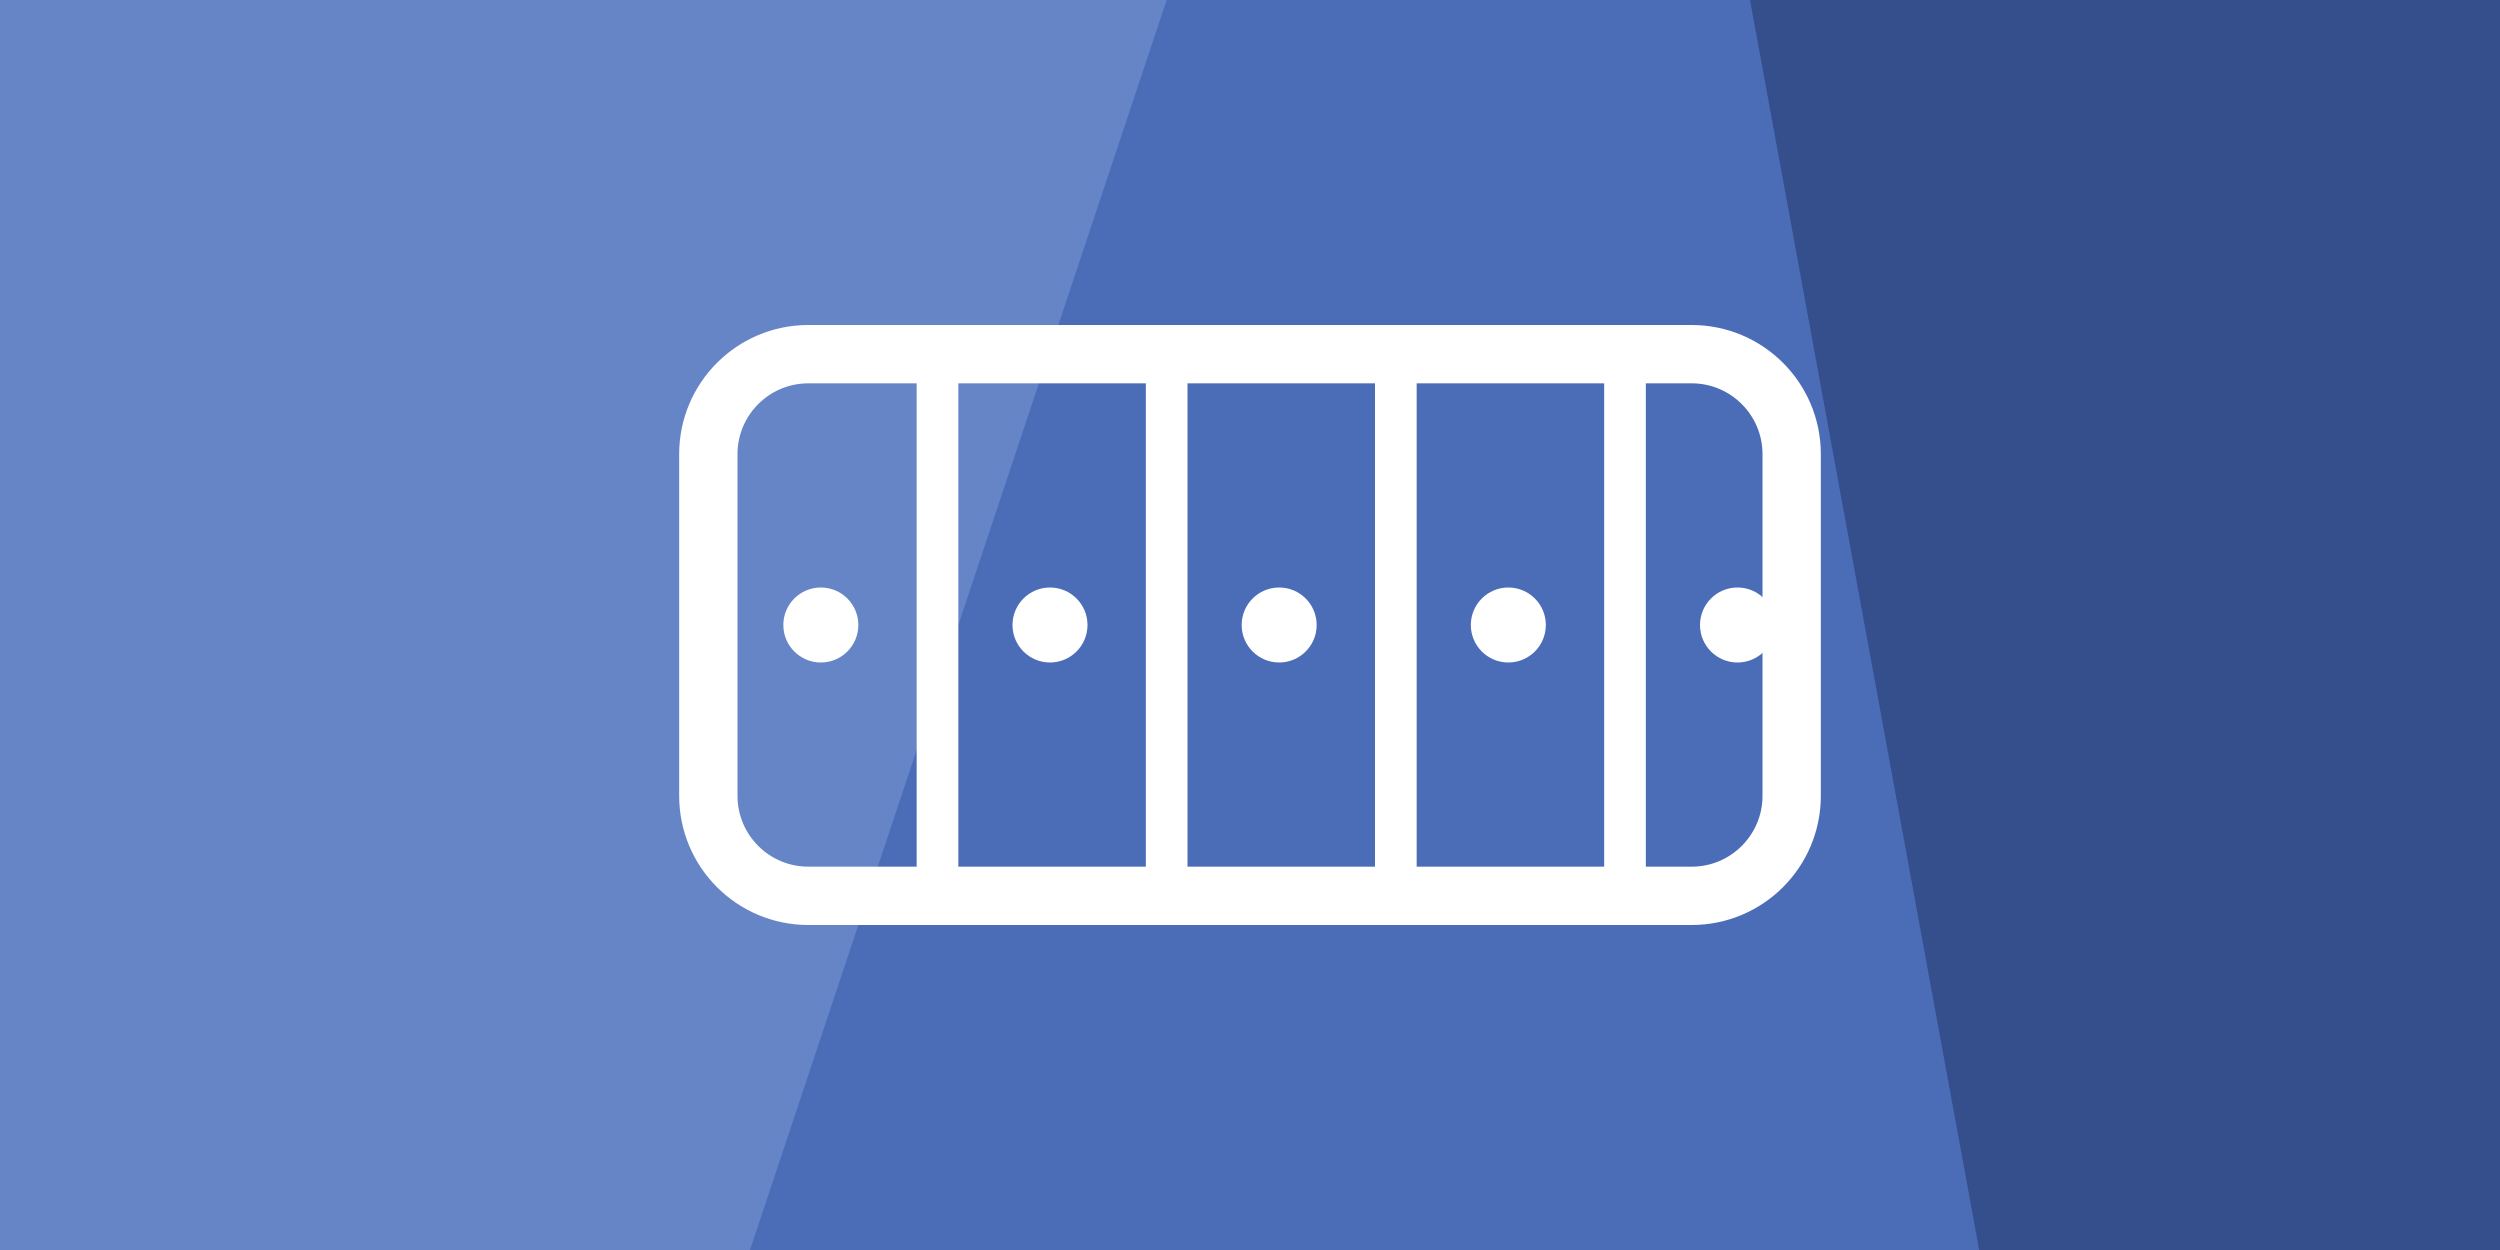
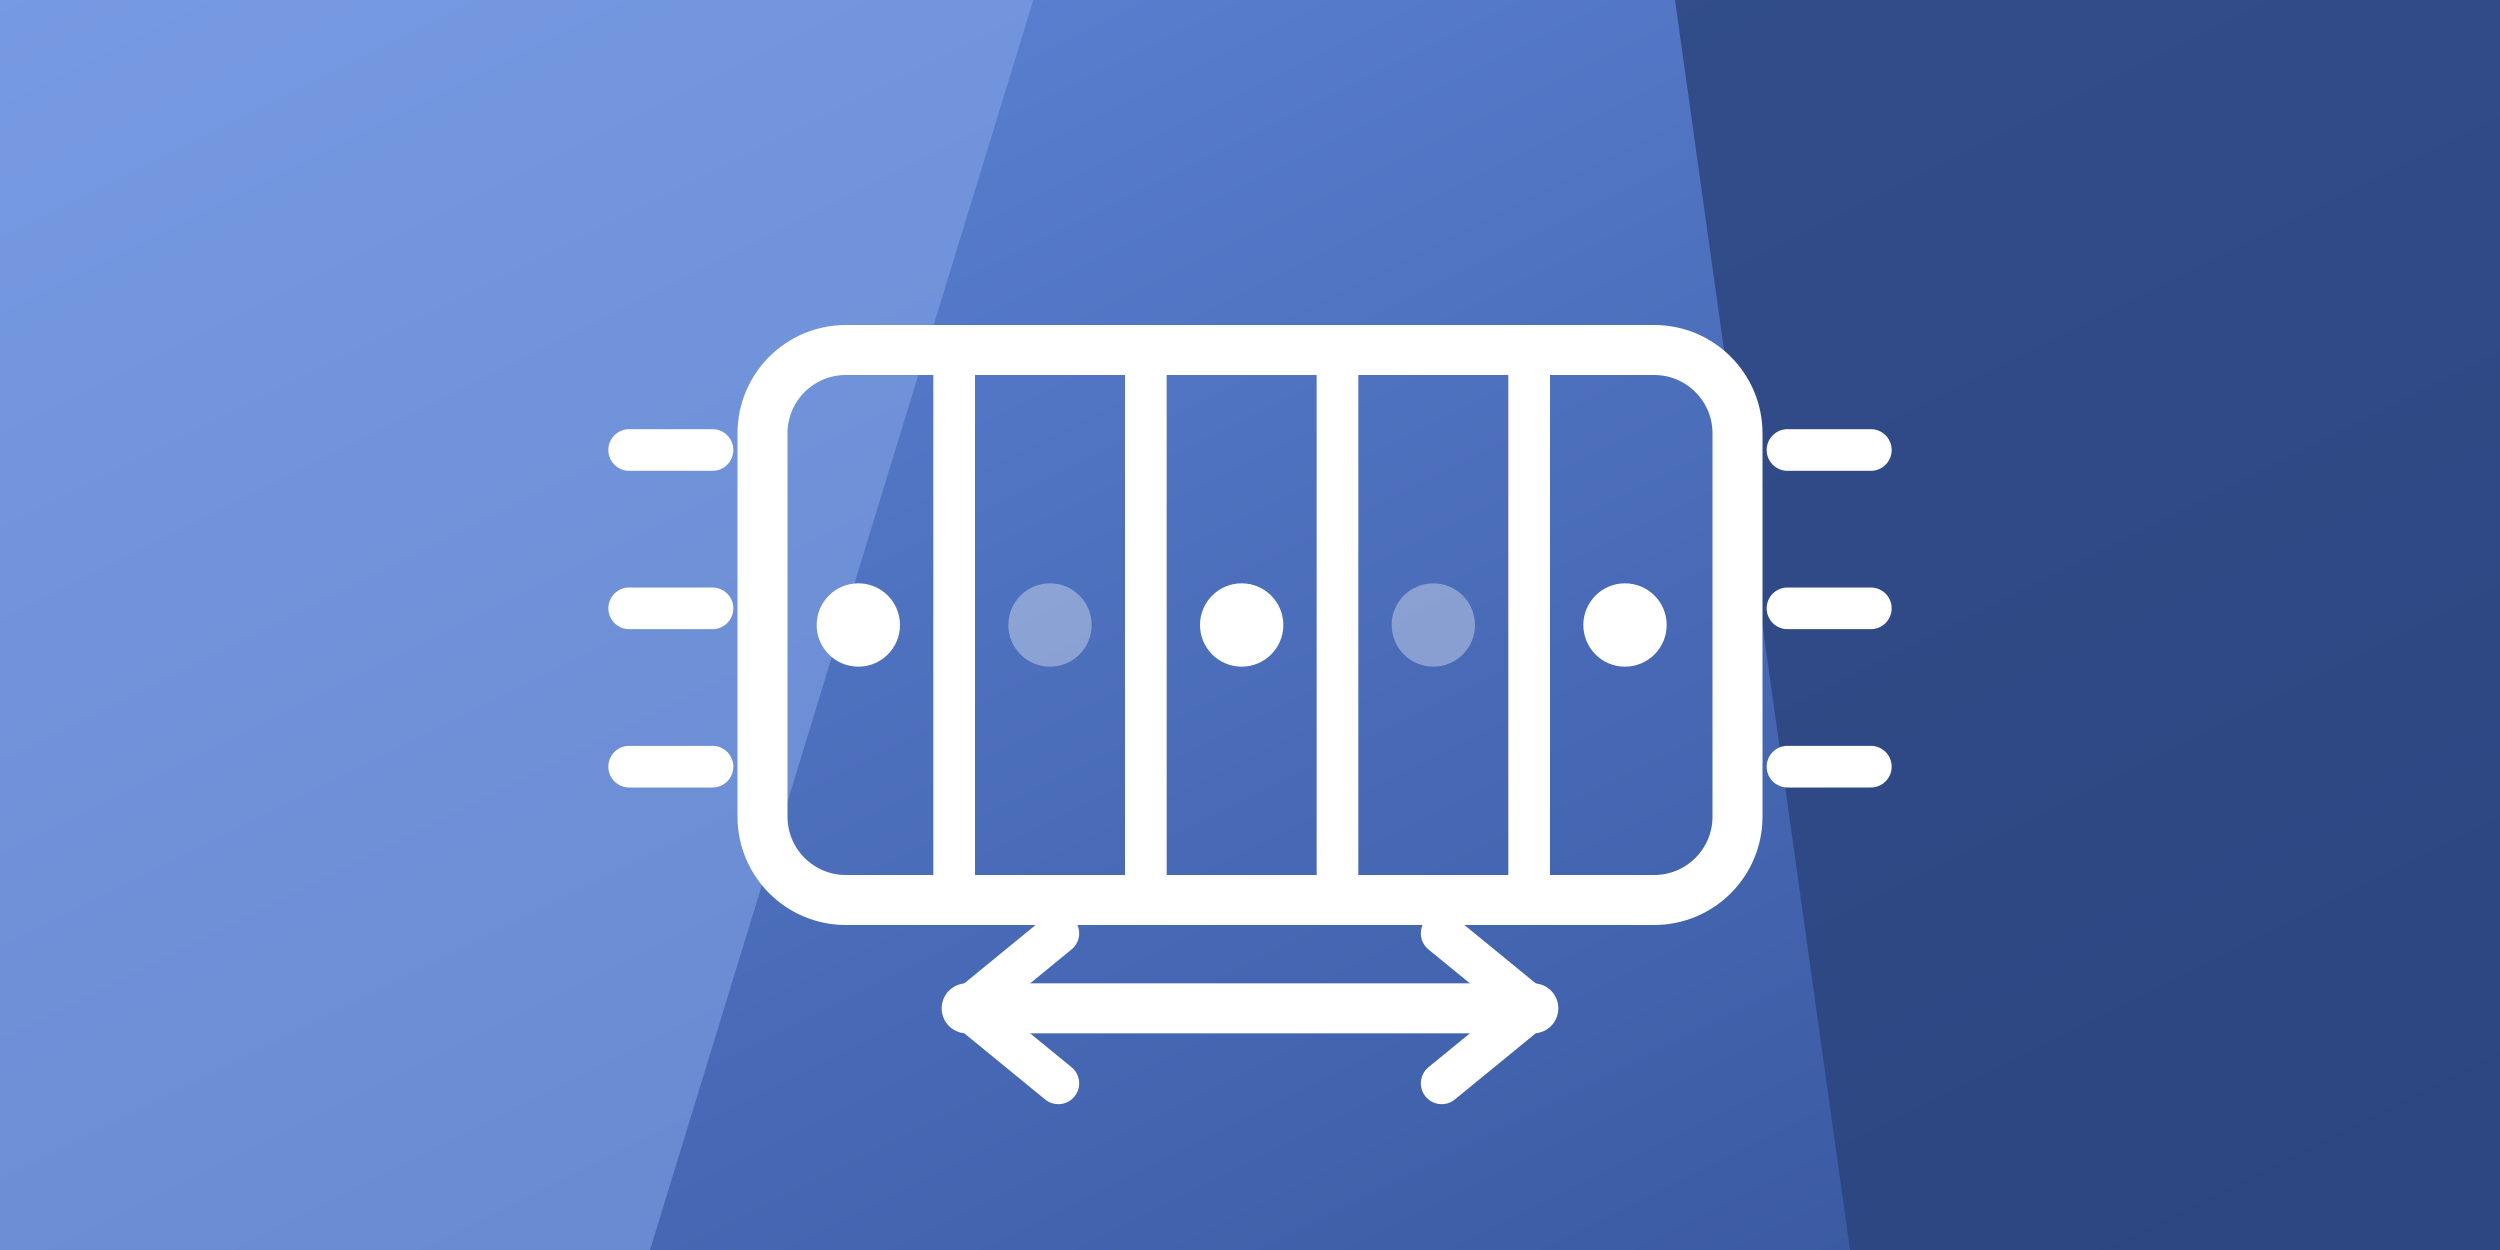
<svg xmlns="http://www.w3.org/2000/svg" width="600" height="300" viewBox="0 0 600 300">
-   <rect width="600" height="300" fill="#4b6cb7" />
-   <path d="M0 0h280L180 300H0z" fill="#6685c7" />
-   <path d="M600 0H420l55 300h125z" fill="#354f8d" />
-   <rect x="170" y="85" width="260" height="130" rx="24" fill="none" stroke="#fff" stroke-width="14" />
-   <path d="M225 85v130M280 85v130M335 85v130M390 85v130" stroke="#fff" stroke-width="10" />
-   <circle cx="197" cy="150" r="9" fill="#fff" />
-   <circle cx="252" cy="150" r="9" fill="#fff" />
-   <circle cx="307" cy="150" r="9" fill="#fff" />
-   <circle cx="362" cy="150" r="9" fill="#fff" />
-   <circle cx="417" cy="150" r="9" fill="#fff" />
+   <defs>
+     <linearGradient id="bg" x1="0" y1="0" x2="1" y2="1">
+       <stop offset="0" stop-color="#6289dc" />
+       <stop offset="1" stop-color="#35539a" />
+     </linearGradient>
+   </defs>
+   <rect width="600" height="300" fill="url(#bg)" />
+   <path d="M0 0h248l-92 300H0z" fill="#86a7ea" opacity=".55" />
+   <path d="M600 0H402l42 300h156z" fill="#29427a" opacity=".8" />
+   <rect x="183" y="84" width="234" height="132" rx="20" fill="none" stroke="#fff" stroke-width="12" />
+   <path d="M229 84v132M275 84v132M321 84v132M367 84v132" stroke="#fff" stroke-width="10" />
+   <path d="M171 108h-20M171 146h-20M171 184h-20M429 108h20M429 146h20M429 184h20" stroke="#fff" stroke-width="10" stroke-linecap="round" />
+   <circle cx="206" cy="150" r="10" fill="#fff" />
+   <circle cx="252" cy="150" r="10" fill="#fff" opacity=".35" />
+   <circle cx="298" cy="150" r="10" fill="#fff" />
+   <circle cx="344" cy="150" r="10" fill="#fff" opacity=".35" />
+   <circle cx="390" cy="150" r="10" fill="#fff" />
+   <path d="M232 242h136" stroke="#fff" stroke-width="12" stroke-linecap="round" />
+   <path d="M232 242l22-18M232 242l22 18M368 242l-22-18M368 242l-22 18" fill="none" stroke="#fff" stroke-width="10" stroke-linecap="round" stroke-linejoin="round" />
</svg>
